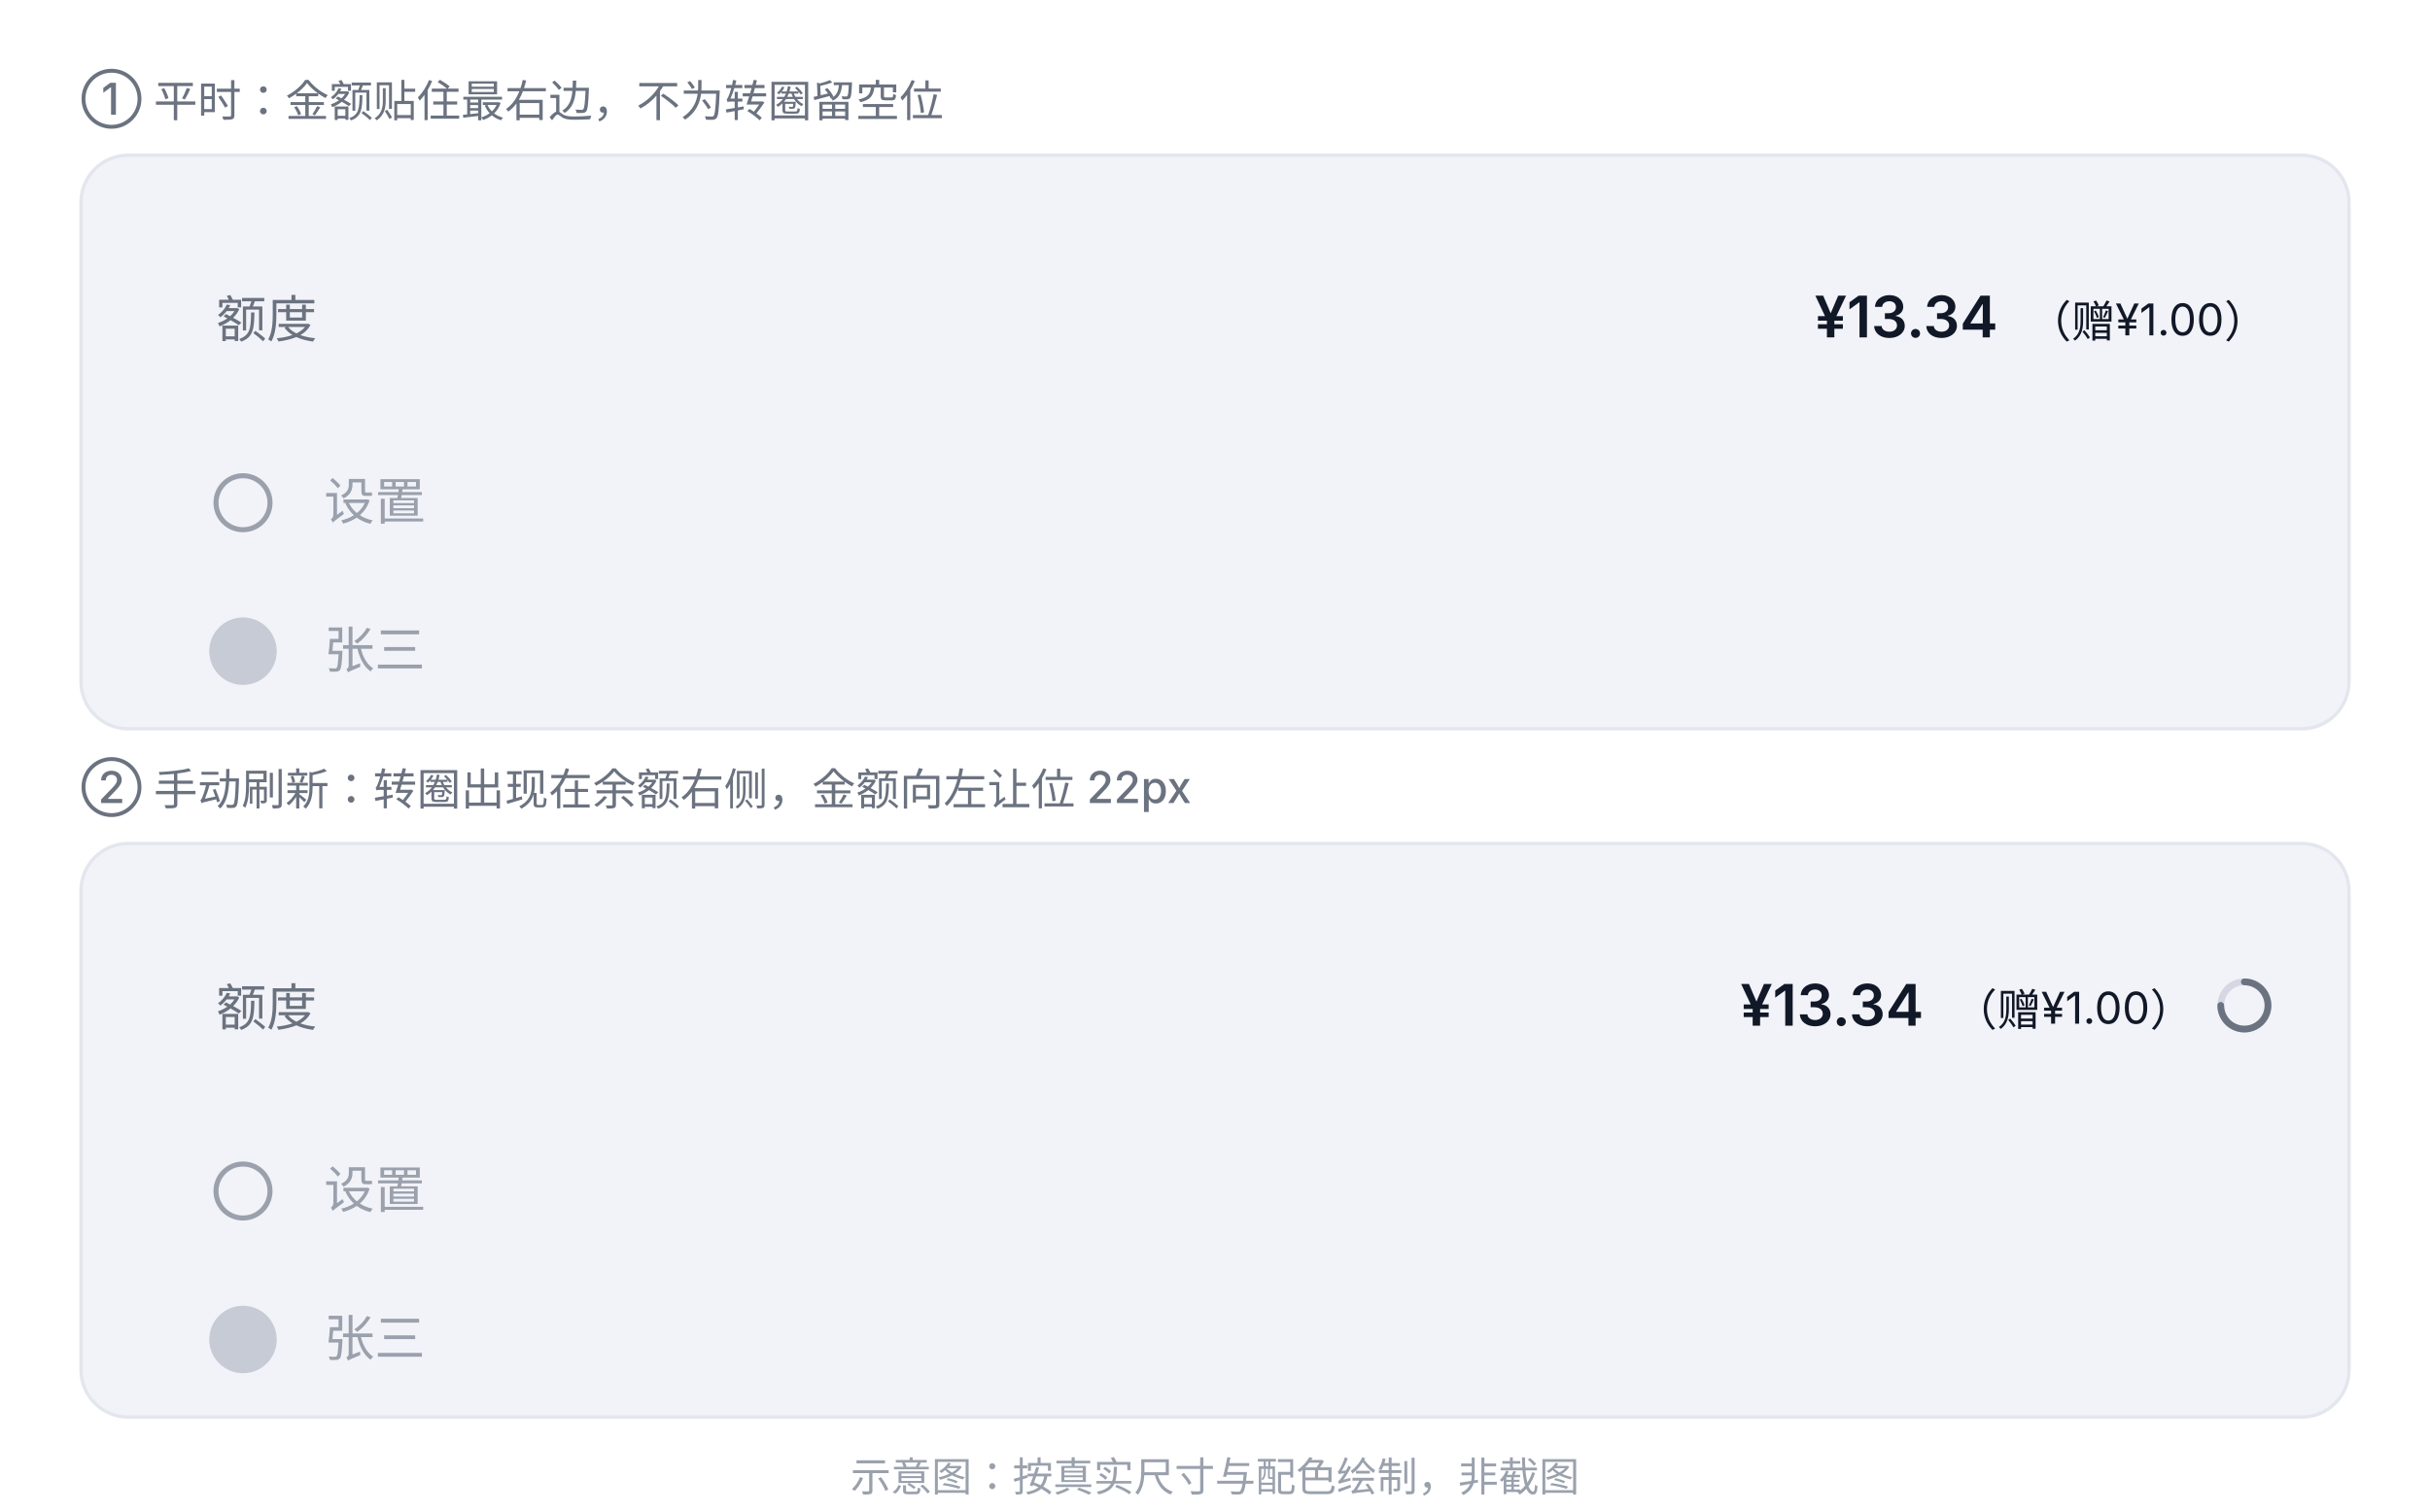
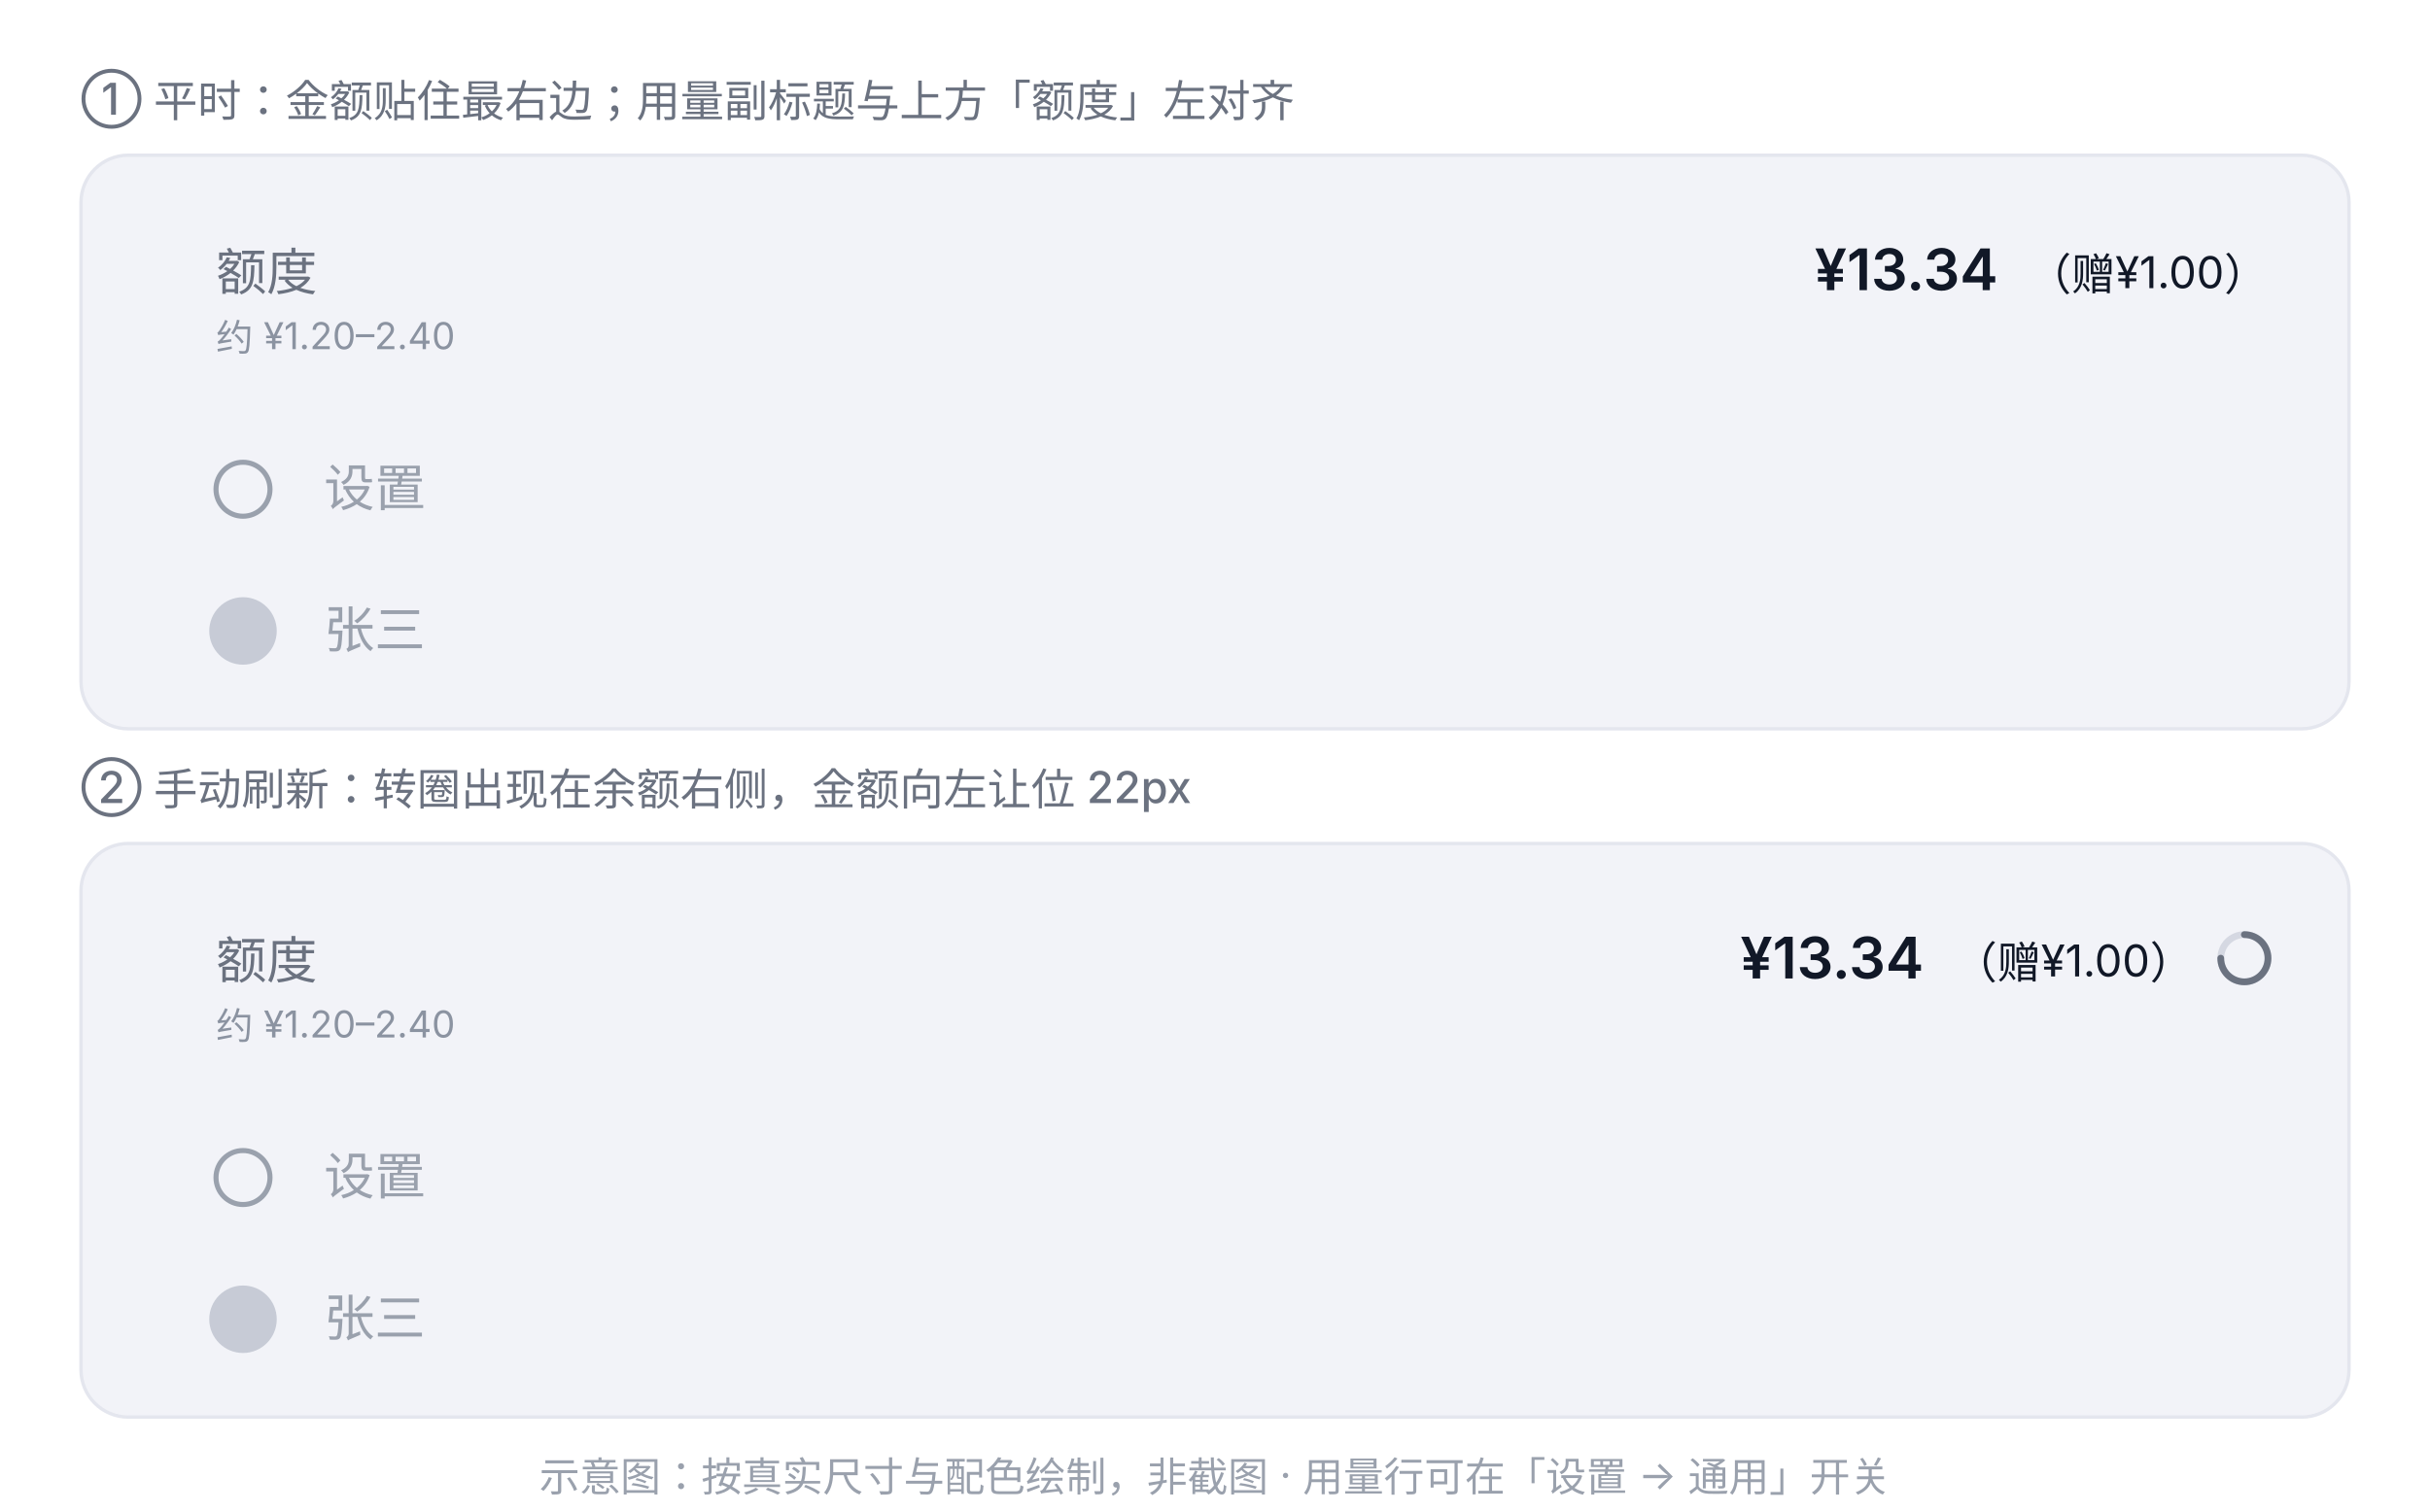
<svg xmlns="http://www.w3.org/2000/svg" width="720" height="448" viewBox="0 0 720 448" role="img" aria-label="dsh-quota-usage 在侧边栏底部的两个状态">
  <style>
    .plate { fill: #f2f3f8; stroke: #e4e6ee; stroke-width: 1; }
-     .head { font: 500 15px -apple-system, BlinkMacSystemFont, "Segoe UI", "PingFang SC", "Microsoft YaHei", sans-serif; fill: #111827; }
    .label { font: 400 15px -apple-system, BlinkMacSystemFont, "Segoe UI", "PingFang SC", "Microsoft YaHei", sans-serif; fill: #6b7280; }
    .value { font: 600 17px -apple-system, BlinkMacSystemFont, "Segoe UI", "PingFang SC", "Microsoft YaHei", sans-serif; fill: #111827; }
    .bonus { font: 400 13px -apple-system, BlinkMacSystemFont, "Segoe UI", "PingFang SC", "Microsoft YaHei", sans-serif; fill: #111827; }
+     .sub { font: 400 11px -apple-system, BlinkMacSystemFont, "Segoe UI", "PingFang SC", "Microsoft YaHei", sans-serif; fill: #8b93a1; }
    .muted { font: 400 15px -apple-system, BlinkMacSystemFont, "Segoe UI", "PingFang SC", "Microsoft YaHei", sans-serif; fill: #9aa1ad; }
    .caption { font: 400 12px -apple-system, BlinkMacSystemFont, "Segoe UI", "PingFang SC", "Microsoft YaHei", sans-serif; fill: #9aa1ad; }
    .step { font: 500 13px -apple-system, BlinkMacSystemFont, "Segoe UI", "PingFang SC", "Microsoft YaHei", sans-serif; fill: #6b7280; }
    .icon { fill: none; stroke: #9aa1ad; stroke-width: 1.5; }
    .avatar { fill: #c7cbd6; }
    .track { fill: none; stroke: #d5d8e2; stroke-width: 2; }
    .arc { fill: none; stroke: #6b7280; stroke-width: 2; stroke-linecap: round; }
  </style>
-   <text class="step" x="24" y="34">① 平时：金额贴住最右边，不为转圈留空位</text>
+   <text class="step" x="24" y="34">① 平时：金额贴住最右边；用量副标题与上方「额度」左对齐</text>
  <rect class="plate" x="24" y="46" width="672" height="170" rx="14" />
-   <text class="label" x="64" y="100">额度</text>
-   <text class="value" x="592" y="100" text-anchor="end">¥13.34</text>
-   <text class="bonus" x="672" y="100" text-anchor="end">（赠¥1.00）</text>
-   <circle class="icon" cx="72" cy="149" r="8" />
-   <text class="muted" x="96" y="154">设置</text>
-   <circle class="avatar" cx="72" cy="193" r="10" />
-   <text class="muted" x="96" y="198">张三</text>
+   <text class="label" x="64" y="86">额度</text>
+   <text class="value" x="592" y="86" text-anchor="end">¥13.34</text>
+   <text class="bonus" x="672" y="86" text-anchor="end">（赠¥1.00）</text>
+   <text class="sub" x="64" y="104">约 ¥1.20–2.40</text>
+   <circle class="icon" cx="72" cy="145" r="8" />
+   <text class="muted" x="96" y="150">设置</text>
+   <circle class="avatar" cx="72" cy="187" r="10" />
+   <text class="muted" x="96" y="192">张三</text>
  <text class="step" x="24" y="238">② 手动刷新：转圈出现在余额右侧，金额向左让位 22px</text>
  <rect class="plate" x="24" y="250" width="672" height="170" rx="14" />
-   <text class="label" x="64" y="304">额度</text>
-   <text class="value" x="570" y="304" text-anchor="end">¥13.34</text>
-   <text class="bonus" x="650" y="304" text-anchor="end">（赠¥1.00）</text>
-   <circle class="track" cx="665" cy="298" r="7" />
-   <circle class="arc" cx="665" cy="298" r="7" stroke-dasharray="32.99 11.00" transform="rotate(-90 665 298)" />
-   <circle class="icon" cx="72" cy="353" r="8" />
-   <text class="muted" x="96" y="358">设置</text>
-   <circle class="avatar" cx="72" cy="397" r="10" />
-   <text class="muted" x="96" y="402">张三</text>
-   <text class="caption" x="360" y="442" text-anchor="middle">示意图：按真实尺寸与配色绘制，非截图</text>
+   <text class="label" x="64" y="290">额度</text>
+   <text class="value" x="570" y="290" text-anchor="end">¥13.34</text>
+   <text class="bonus" x="650" y="290" text-anchor="end">（赠¥1.00）</text>
+   <text class="sub" x="64" y="308">约 ¥1.20–2.40</text>
+   <circle class="track" cx="665" cy="284" r="7" />
+   <circle class="arc" cx="665" cy="284" r="7" stroke-dasharray="32.99 11.00" transform="rotate(-90 665 284)" />
+   <circle class="icon" cx="72" cy="349" r="8" />
+   <text class="muted" x="96" y="354">设置</text>
+   <circle class="avatar" cx="72" cy="391" r="10" />
+   <text class="muted" x="96" y="396">张三</text>
+   <text class="caption" x="360" y="442" text-anchor="middle">示意图：按真实尺寸与配色绘制，非截图 · 用量行可在「设置 → 通用」开关</text>
</svg>
